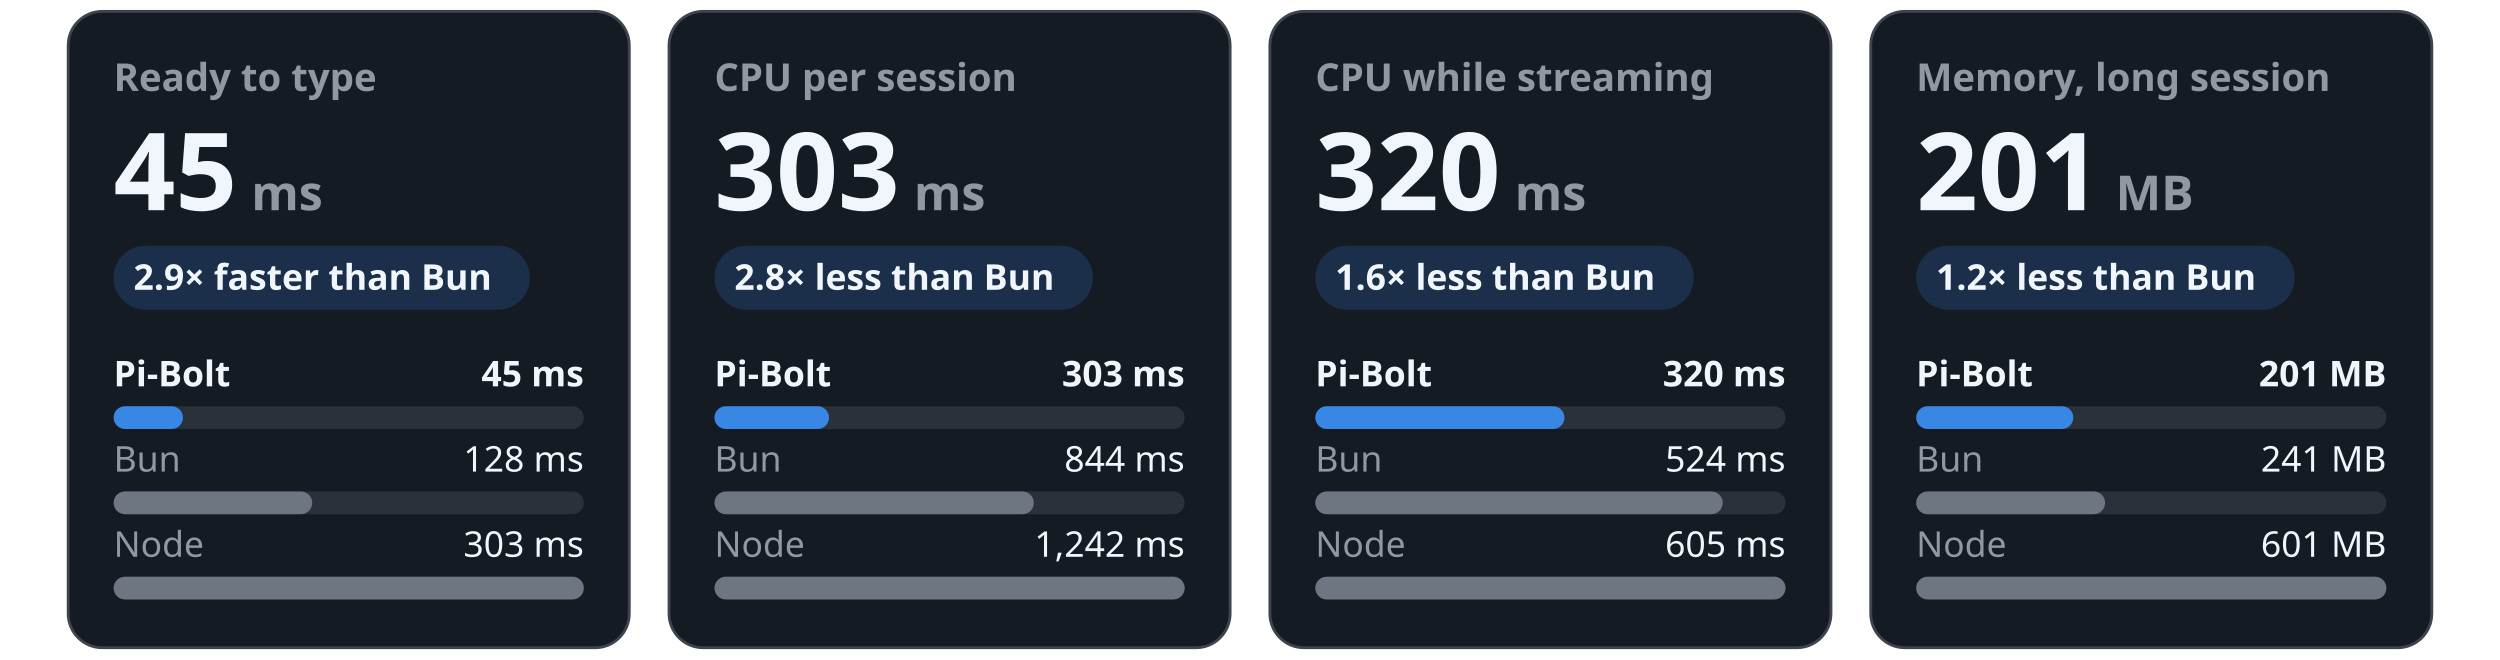
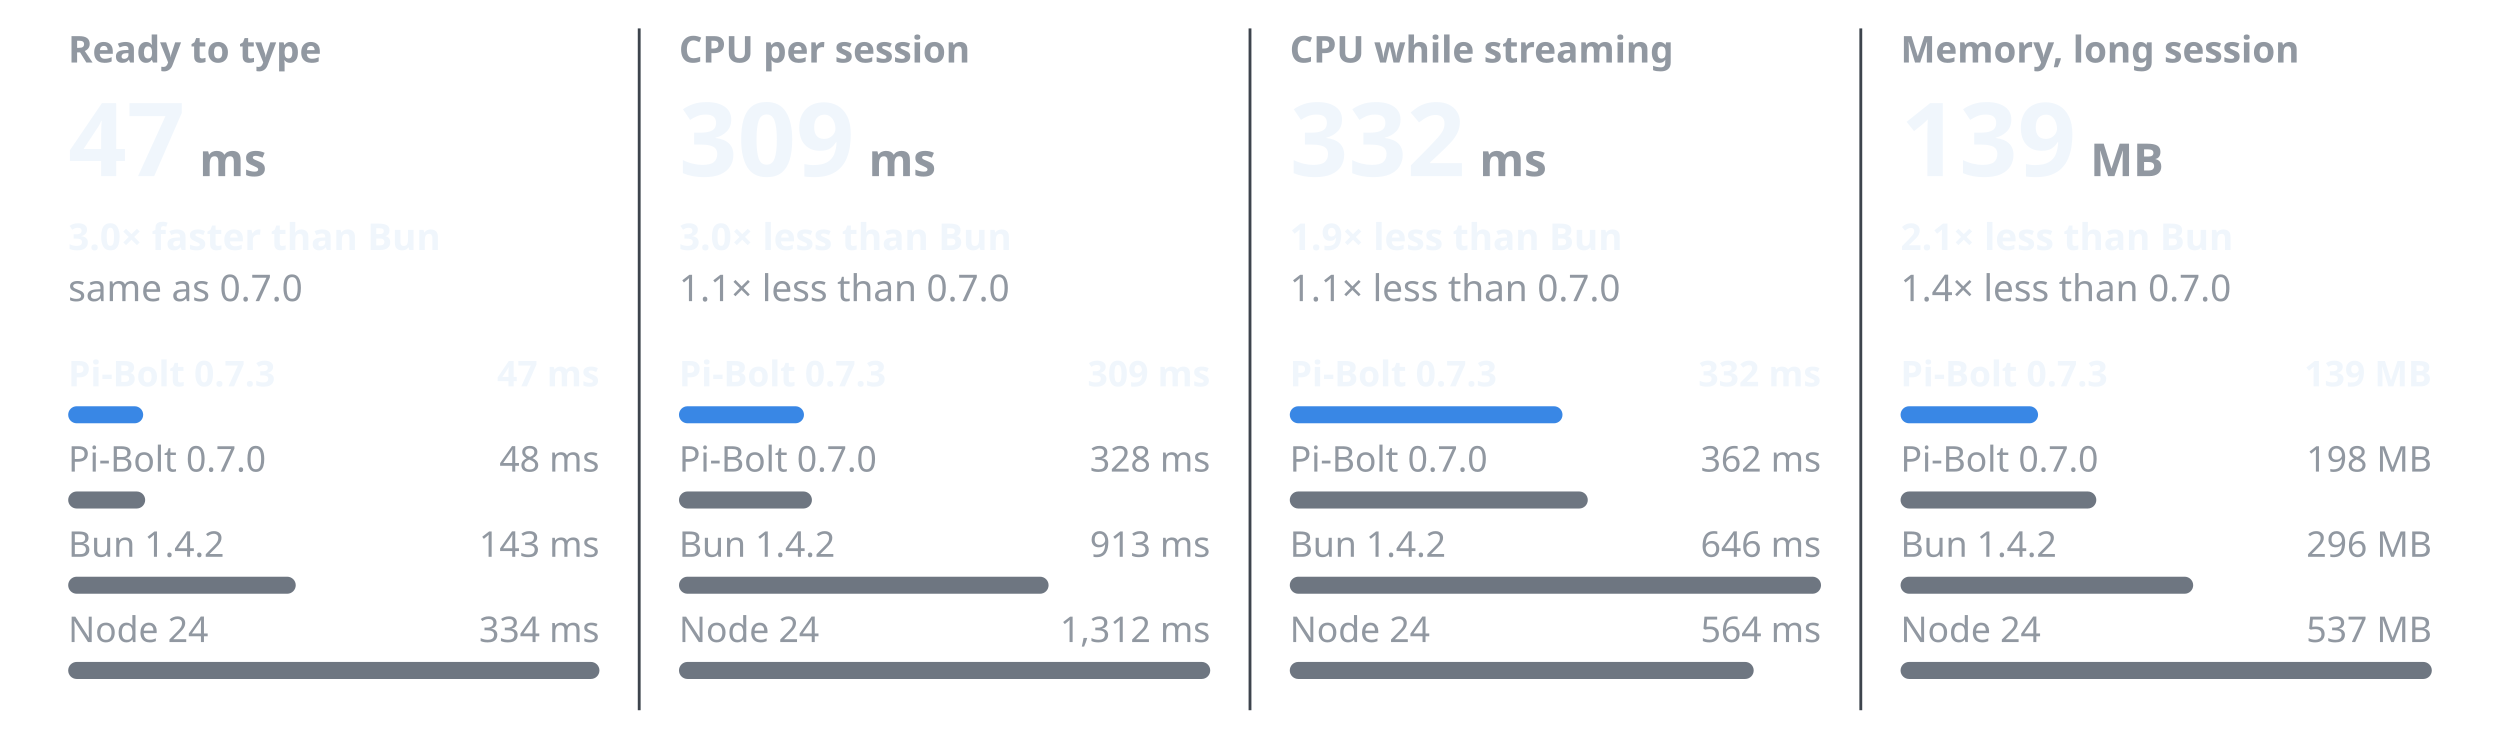
- <svg xmlns="http://www.w3.org/2000/svg" width="880" height="232" viewBox="0 0 880 232" role="img" aria-label="Pi-Bolt compared with Bun and Node">
+ <svg xmlns="http://www.w3.org/2000/svg" width="880" height="262" viewBox="0 0 880 262" role="img" aria-label="Pi-Bolt compared with Bun and Node">
  <style>text{font-family:-apple-system, BlinkMacSystemFont, 'Segoe UI', 'Noto Sans', Helvetica, Arial, sans-serif}</style>
-   <rect x="24.0" y="4" width="197.5" height="224" rx="12" fill="#151b23" stroke="#3d444d" />
-   <text x="40.0" y="32" font-size="13.5" font-weight="600" fill="#9198a1">Ready to type</text>
-   <text x="40.0" y="74" font-size="38" font-weight="700" fill="#f0f6fc">45<tspan font-size="17" font-weight="600" fill="#9198a1" dx="5">ms</tspan>
+   <text x="24.0" y="22" font-size="13" font-weight="600" fill="#9198a1">Ready to type</text>
+   <text x="24.0" y="62" font-size="36" font-weight="700" fill="#f0f6fc">47<tspan font-size="16" font-weight="600" fill="#9198a1" dx="5">ms</tspan>
  </text>
-   <rect x="40.0" y="86.5" width="146.5" height="22.5" rx="11.2" fill="#1b2f4a" />
-   <text x="47.0" y="102.0" font-size="12.5" font-weight="600" fill="#f0f6fc">2.9× faster than Bun</text>
-   <text x="40.0" y="136" font-size="12.5" font-weight="650" fill="#f0f6fc">Pi-Bolt</text>
-   <text x="205.5" y="136" font-size="12.5" font-weight="650" text-anchor="end" fill="#f0f6fc">45 ms</text>
-   <rect x="40.0" y="143" width="165.5" height="8" rx="4" fill="#3d444d" opacity="0.55" />
-   <rect x="40.0" y="143" width="24.4" height="8" rx="4" fill="#3987e5" />
-   <text x="40.0" y="166" font-size="12.5" font-weight="400" fill="#9198a1">Bun</text>
-   <text x="205.5" y="166" font-size="12.5" font-weight="400" text-anchor="end" fill="#f0f6fc">128 ms</text>
-   <rect x="40.0" y="173" width="165.5" height="8" rx="4" fill="#3d444d" opacity="0.55" />
-   <rect x="40.0" y="173" width="69.9" height="8" rx="4" fill="#6e7681" />
-   <text x="40.0" y="196" font-size="12.5" font-weight="400" fill="#9198a1">Node</text>
-   <text x="205.5" y="196" font-size="12.5" font-weight="400" text-anchor="end" fill="#f0f6fc">303 ms</text>
-   <rect x="40.0" y="203" width="165.5" height="8" rx="4" fill="#3d444d" opacity="0.55" />
-   <rect x="40.0" y="203" width="165.5" height="8" rx="4" fill="#6e7681" />
-   <rect x="235.5" y="4" width="197.5" height="224" rx="12" fill="#151b23" stroke="#3d444d" />
-   <text x="251.5" y="32" font-size="13.5" font-weight="600" fill="#9198a1">CPU per session</text>
-   <text x="251.5" y="74" font-size="38" font-weight="700" fill="#f0f6fc">303<tspan font-size="17" font-weight="600" fill="#9198a1" dx="5">ms</tspan>
+   <text x="24.0" y="88" font-size="13" font-weight="600" fill="#f0f6fc">3.0× faster than Bun</text>
+   <text x="24.0" y="106" font-size="13" fill="#9198a1">same as 0.7.0</text>
+   <text x="24.0" y="136" font-size="12.5" font-weight="650" fill="#f0f6fc">Pi-Bolt 0.7.3</text>
+   <text x="211.0" y="136" font-size="12.5" font-weight="650" text-anchor="end" fill="#f0f6fc">47 ms</text>
+   <rect x="24.0" y="143" width="26.4" height="6" rx="3" fill="#3987e5" />
+   <text x="24.0" y="166" font-size="12.5" font-weight="400" fill="#9198a1">Pi-Bolt 0.7.0</text>
+   <text x="211.0" y="166" font-size="12.5" font-weight="400" text-anchor="end" fill="#9198a1">48 ms</text>
+   <rect x="24.0" y="173" width="27.1" height="6" rx="3" fill="#6e7681" />
+   <text x="24.0" y="196" font-size="12.5" font-weight="400" fill="#9198a1">Bun 1.4.2</text>
+   <text x="211.0" y="196" font-size="12.5" font-weight="400" text-anchor="end" fill="#9198a1">143 ms</text>
+   <rect x="24.0" y="203" width="80.1" height="6" rx="3" fill="#6e7681" />
+   <text x="24.0" y="226" font-size="12.5" font-weight="400" fill="#9198a1">Node 24</text>
+   <text x="211.0" y="226" font-size="12.5" font-weight="400" text-anchor="end" fill="#9198a1">334 ms</text>
+   <rect x="24.0" y="233" width="187.0" height="6" rx="3" fill="#6e7681" />
+   <line x1="225.0" y1="10" x2="225.0" y2="250" stroke="#3d444d" />
+   <text x="239.0" y="22" font-size="13" font-weight="600" fill="#9198a1">CPU per session</text>
+   <text x="239.0" y="62" font-size="36" font-weight="700" fill="#f0f6fc">309<tspan font-size="16" font-weight="600" fill="#9198a1" dx="5">ms</tspan>
  </text>
-   <rect x="251.5" y="86.5" width="133.2" height="22.5" rx="11.2" fill="#1b2f4a" />
-   <text x="258.5" y="102.0" font-size="12.5" font-weight="600" fill="#f0f6fc">2.8× less than Bun</text>
-   <text x="251.5" y="136" font-size="12.5" font-weight="650" fill="#f0f6fc">Pi-Bolt</text>
-   <text x="417.0" y="136" font-size="12.5" font-weight="650" text-anchor="end" fill="#f0f6fc">303 ms</text>
-   <rect x="251.5" y="143" width="165.5" height="8" rx="4" fill="#3d444d" opacity="0.55" />
-   <rect x="251.5" y="143" width="40.3" height="8" rx="4" fill="#3987e5" />
-   <text x="251.5" y="166" font-size="12.5" font-weight="400" fill="#9198a1">Bun</text>
-   <text x="417.0" y="166" font-size="12.5" font-weight="400" text-anchor="end" fill="#f0f6fc">844 ms</text>
-   <rect x="251.5" y="173" width="165.5" height="8" rx="4" fill="#3d444d" opacity="0.55" />
-   <rect x="251.5" y="173" width="112.4" height="8" rx="4" fill="#6e7681" />
-   <text x="251.5" y="196" font-size="12.5" font-weight="400" fill="#9198a1">Node</text>
-   <text x="417.0" y="196" font-size="12.5" font-weight="400" text-anchor="end" fill="#f0f6fc">1,242 ms</text>
-   <rect x="251.5" y="203" width="165.5" height="8" rx="4" fill="#3d444d" opacity="0.55" />
-   <rect x="251.5" y="203" width="165.5" height="8" rx="4" fill="#6e7681" />
-   <rect x="447.0" y="4" width="197.5" height="224" rx="12" fill="#151b23" stroke="#3d444d" />
-   <text x="463.0" y="32" font-size="13.5" font-weight="600" fill="#9198a1">CPU while streaming</text>
-   <text x="463.0" y="74" font-size="38" font-weight="700" fill="#f0f6fc">320<tspan font-size="17" font-weight="600" fill="#9198a1" dx="5">ms</tspan>
+   <text x="239.0" y="88" font-size="13" font-weight="600" fill="#f0f6fc">3.0× less than Bun</text>
+   <text x="239.0" y="106" font-size="13" fill="#9198a1">1.1× less than 0.7.0</text>
+   <text x="239.0" y="136" font-size="12.5" font-weight="650" fill="#f0f6fc">Pi-Bolt 0.7.3</text>
+   <text x="426.0" y="136" font-size="12.5" font-weight="650" text-anchor="end" fill="#f0f6fc">309 ms</text>
+   <rect x="239.0" y="143" width="44.0" height="6" rx="3" fill="#3987e5" />
+   <text x="239.0" y="166" font-size="12.5" font-weight="400" fill="#9198a1">Pi-Bolt 0.7.0</text>
+   <text x="426.0" y="166" font-size="12.5" font-weight="400" text-anchor="end" fill="#9198a1">328 ms</text>
+   <rect x="239.0" y="173" width="46.8" height="6" rx="3" fill="#6e7681" />
+   <text x="239.0" y="196" font-size="12.5" font-weight="400" fill="#9198a1">Bun 1.4.2</text>
+   <text x="426.0" y="196" font-size="12.5" font-weight="400" text-anchor="end" fill="#9198a1">913 ms</text>
+   <rect x="239.0" y="203" width="130.1" height="6" rx="3" fill="#6e7681" />
+   <text x="239.0" y="226" font-size="12.5" font-weight="400" fill="#9198a1">Node 24</text>
+   <text x="426.0" y="226" font-size="12.5" font-weight="400" text-anchor="end" fill="#9198a1">1,312 ms</text>
+   <rect x="239.0" y="233" width="187.0" height="6" rx="3" fill="#6e7681" />
+   <line x1="440.0" y1="10" x2="440.0" y2="250" stroke="#3d444d" />
+   <text x="454.0" y="22" font-size="13" font-weight="600" fill="#9198a1">CPU while streaming</text>
+   <text x="454.0" y="62" font-size="36" font-weight="700" fill="#f0f6fc">332<tspan font-size="16" font-weight="600" fill="#9198a1" dx="5">ms</tspan>
  </text>
-   <rect x="463.0" y="86.5" width="133.2" height="22.5" rx="11.2" fill="#1b2f4a" />
-   <text x="470.0" y="102.0" font-size="12.5" font-weight="600" fill="#f0f6fc">1.6× less than Bun</text>
-   <text x="463.0" y="136" font-size="12.5" font-weight="650" fill="#f0f6fc">Pi-Bolt</text>
-   <text x="628.5" y="136" font-size="12.5" font-weight="650" text-anchor="end" fill="#f0f6fc">320 ms</text>
-   <rect x="463.0" y="143" width="165.5" height="8" rx="4" fill="#3d444d" opacity="0.55" />
-   <rect x="463.0" y="143" width="87.7" height="8" rx="4" fill="#3987e5" />
-   <text x="463.0" y="166" font-size="12.5" font-weight="400" fill="#9198a1">Bun</text>
-   <text x="628.5" y="166" font-size="12.5" font-weight="400" text-anchor="end" fill="#f0f6fc">524 ms</text>
-   <rect x="463.0" y="173" width="165.5" height="8" rx="4" fill="#3d444d" opacity="0.55" />
-   <rect x="463.0" y="173" width="143.4" height="8" rx="4" fill="#6e7681" />
-   <text x="463.0" y="196" font-size="12.5" font-weight="400" fill="#9198a1">Node</text>
-   <text x="628.5" y="196" font-size="12.5" font-weight="400" text-anchor="end" fill="#f0f6fc">605 ms</text>
-   <rect x="463.0" y="203" width="165.5" height="8" rx="4" fill="#3d444d" opacity="0.55" />
-   <rect x="463.0" y="203" width="165.5" height="8" rx="4" fill="#6e7681" />
-   <rect x="658.5" y="4" width="197.5" height="224" rx="12" fill="#151b23" stroke="#3d444d" />
-   <text x="674.5" y="32" font-size="13.5" font-weight="600" fill="#9198a1">Memory, long session</text>
-   <text x="674.5" y="74" font-size="38" font-weight="700" fill="#f0f6fc">201<tspan font-size="17" font-weight="600" fill="#9198a1" dx="5">MB</tspan>
+   <text x="454.0" y="88" font-size="13" font-weight="600" fill="#f0f6fc">1.9× less than Bun</text>
+   <text x="454.0" y="106" font-size="13" fill="#9198a1">1.1× less than 0.7.0</text>
+   <text x="454.0" y="136" font-size="12.5" font-weight="650" fill="#f0f6fc">Pi-Bolt 0.7.3</text>
+   <text x="641.0" y="136" font-size="12.5" font-weight="650" text-anchor="end" fill="#f0f6fc">332 ms</text>
+   <rect x="454.0" y="143" width="96.0" height="6" rx="3" fill="#3987e5" />
+   <text x="454.0" y="166" font-size="12.5" font-weight="400" fill="#9198a1">Pi-Bolt 0.7.0</text>
+   <text x="641.0" y="166" font-size="12.5" font-weight="400" text-anchor="end" fill="#9198a1">362 ms</text>
+   <rect x="454.0" y="173" width="104.9" height="6" rx="3" fill="#6e7681" />
+   <text x="454.0" y="196" font-size="12.5" font-weight="400" fill="#9198a1">Bun 1.4.2</text>
+   <text x="641.0" y="196" font-size="12.5" font-weight="400" text-anchor="end" fill="#9198a1">646 ms</text>
+   <rect x="454.0" y="203" width="187.0" height="6" rx="3" fill="#6e7681" />
+   <text x="454.0" y="226" font-size="12.5" font-weight="400" fill="#9198a1">Node 24</text>
+   <text x="641.0" y="226" font-size="12.5" font-weight="400" text-anchor="end" fill="#9198a1">564 ms</text>
+   <rect x="454.0" y="233" width="163.3" height="6" rx="3" fill="#6e7681" />
+   <line x1="655.0" y1="10" x2="655.0" y2="250" stroke="#3d444d" />
+   <text x="669.0" y="22" font-size="13" font-weight="600" fill="#9198a1">Memory, long session</text>
+   <text x="669.0" y="62" font-size="36" font-weight="700" fill="#f0f6fc">139<tspan font-size="16" font-weight="600" fill="#9198a1" dx="5">MB</tspan>
  </text>
-   <rect x="674.5" y="86.5" width="133.2" height="22.5" rx="11.2" fill="#1b2f4a" />
-   <text x="681.5" y="102.0" font-size="12.5" font-weight="600" fill="#f0f6fc">1.2× less than Bun</text>
-   <text x="674.5" y="136" font-size="12.5" font-weight="650" fill="#f0f6fc">Pi-Bolt</text>
-   <text x="840.0" y="136" font-size="12.5" font-weight="650" text-anchor="end" fill="#f0f6fc">201 MB</text>
-   <rect x="674.5" y="143" width="165.5" height="8" rx="4" fill="#3d444d" opacity="0.55" />
-   <rect x="674.5" y="143" width="55.3" height="8" rx="4" fill="#3987e5" />
-   <text x="674.5" y="166" font-size="12.5" font-weight="400" fill="#9198a1">Bun</text>
-   <text x="840.0" y="166" font-size="12.5" font-weight="400" text-anchor="end" fill="#f0f6fc">241 MB</text>
-   <rect x="674.5" y="173" width="165.5" height="8" rx="4" fill="#3d444d" opacity="0.55" />
-   <rect x="674.5" y="173" width="66.5" height="8" rx="4" fill="#6e7681" />
-   <text x="674.5" y="196" font-size="12.5" font-weight="400" fill="#9198a1">Node</text>
-   <text x="840.0" y="196" font-size="12.5" font-weight="400" text-anchor="end" fill="#f0f6fc">601 MB</text>
-   <rect x="674.5" y="203" width="165.5" height="8" rx="4" fill="#3d444d" opacity="0.55" />
-   <rect x="674.5" y="203" width="165.5" height="8" rx="4" fill="#6e7681" />
+   <text x="669.0" y="88" font-size="13" font-weight="600" fill="#f0f6fc">2.1× less than Bun</text>
+   <text x="669.0" y="106" font-size="13" fill="#9198a1">1.4× less than 0.7.0</text>
+   <text x="669.0" y="136" font-size="12.5" font-weight="650" fill="#f0f6fc">Pi-Bolt 0.7.3</text>
+   <text x="856.0" y="136" font-size="12.5" font-weight="650" text-anchor="end" fill="#f0f6fc">139 MB</text>
+   <rect x="669.0" y="143" width="48.4" height="6" rx="3" fill="#3987e5" />
+   <text x="669.0" y="166" font-size="12.5" font-weight="400" fill="#9198a1">Pi-Bolt 0.7.0</text>
+   <text x="856.0" y="166" font-size="12.5" font-weight="400" text-anchor="end" fill="#9198a1">198 MB</text>
+   <rect x="669.0" y="173" width="68.9" height="6" rx="3" fill="#6e7681" />
+   <text x="669.0" y="196" font-size="12.5" font-weight="400" fill="#9198a1">Bun 1.4.2</text>
+   <text x="856.0" y="196" font-size="12.5" font-weight="400" text-anchor="end" fill="#9198a1">296 MB</text>
+   <rect x="669.0" y="203" width="103.0" height="6" rx="3" fill="#6e7681" />
+   <text x="669.0" y="226" font-size="12.5" font-weight="400" fill="#9198a1">Node 24</text>
+   <text x="856.0" y="226" font-size="12.5" font-weight="400" text-anchor="end" fill="#9198a1">537 MB</text>
+   <rect x="669.0" y="233" width="187.0" height="6" rx="3" fill="#6e7681" />
</svg>
